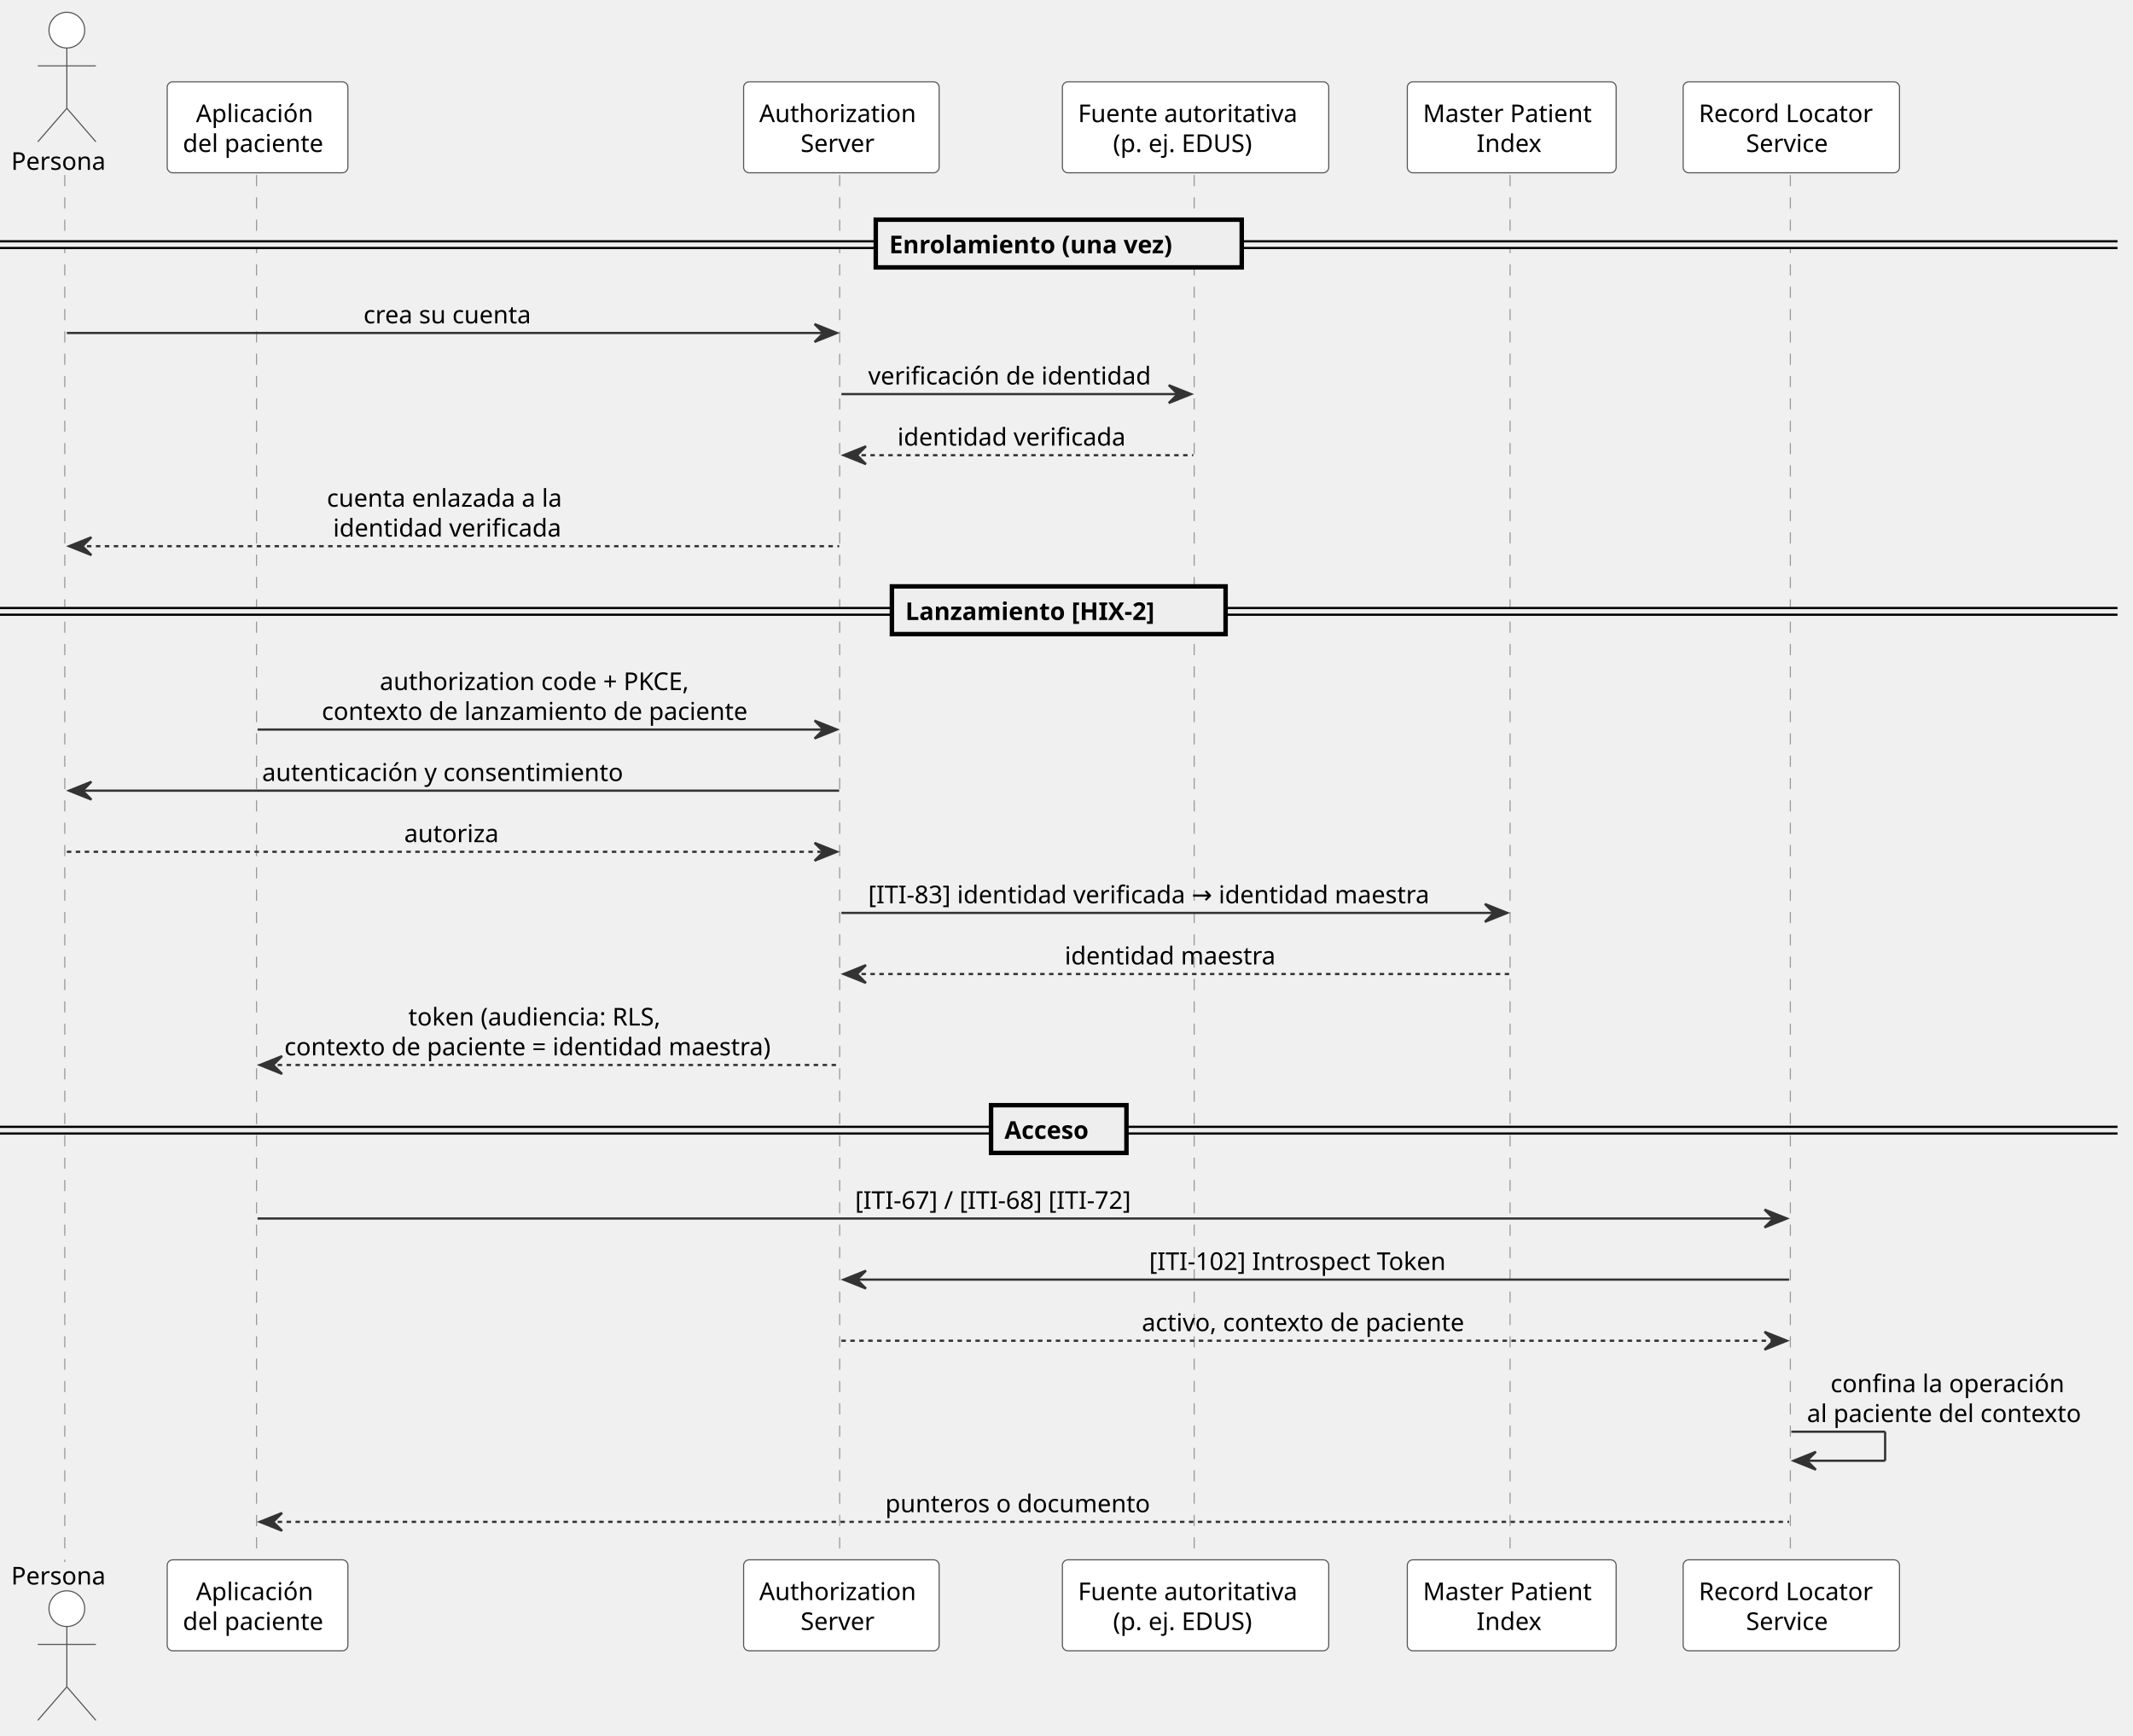
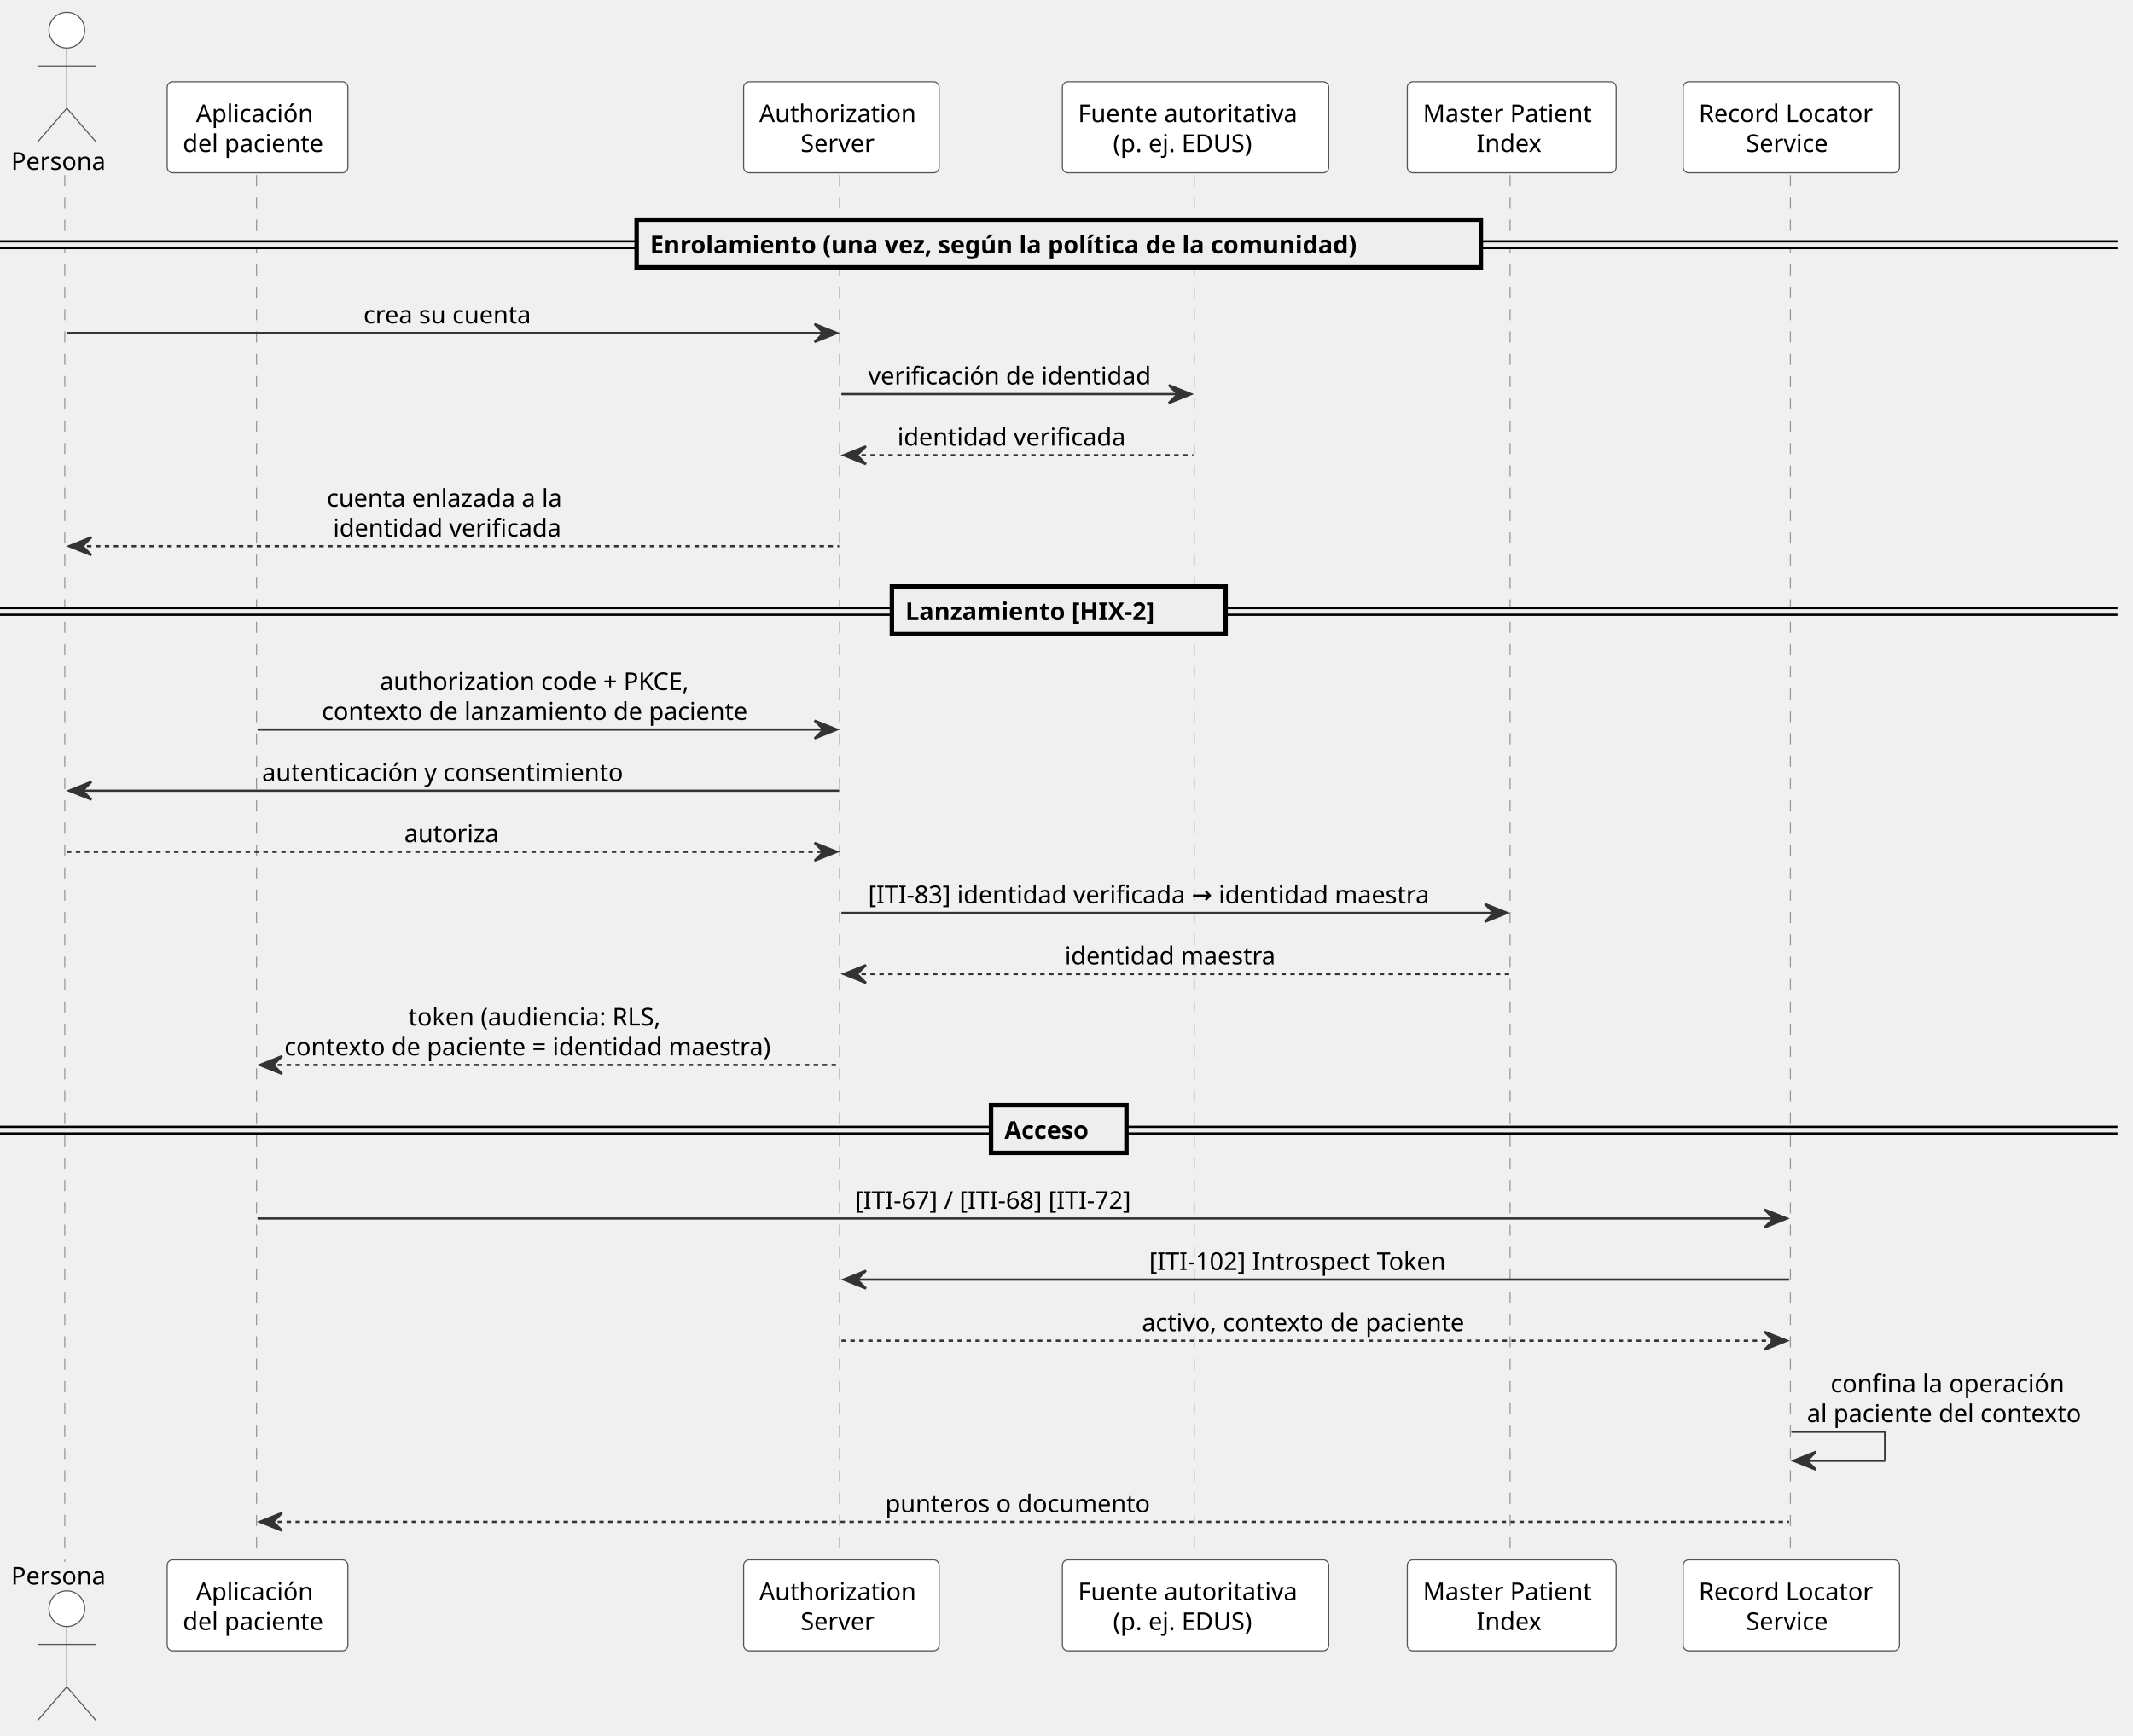
<svg xmlns="http://www.w3.org/2000/svg" contentStyleType="text/css" data-diagram-type="SEQUENCE" height="777px" preserveAspectRatio="none" style="width:955px;height:777px;background:#FFFFFF;" version="1.1" viewBox="0 0 955 777" width="955px" zoomAndPan="magnify">
  <defs />
  <g>
    <g class="participant-lifeline" data-entity-uid="part1" data-qualified-name="P" id="part1-lifeline">
      <g>
        <rect fill="#000000" fill-opacity="0" height="621.11" width="8" x="25.927" y="78.369" />
        <line style="stroke:#999999;stroke-width:0.5;stroke-dasharray:5,5;" x1="29" x2="29" y1="78.369" y2="699.479" />
      </g>
    </g>
    <g class="participant-lifeline" data-entity-uid="part2" data-qualified-name="APP" id="part2-lifeline">
      <g>
        <rect fill="#000000" fill-opacity="0" height="621.11" width="8" x="111.306" y="78.369" />
        <line style="stroke:#999999;stroke-width:0.5;stroke-dasharray:5,5;" x1="114.855" x2="114.855" y1="78.369" y2="699.479" />
      </g>
    </g>
    <g class="participant-lifeline" data-entity-uid="part3" data-qualified-name="AS" id="part3-lifeline">
      <g>
        <rect fill="#000000" fill-opacity="0" height="621.11" width="8" x="372.709" y="78.369" />
        <line style="stroke:#999999;stroke-width:0.5;stroke-dasharray:5,5;" x1="375.938" x2="375.938" y1="78.369" y2="699.479" />
      </g>
    </g>
    <g class="participant-lifeline" data-entity-uid="part4" data-qualified-name="SRC" id="part4-lifeline">
      <g>
        <rect fill="#000000" fill-opacity="0" height="621.11" width="8" x="531.287" y="78.369" />
        <line style="stroke:#999999;stroke-width:0.5;stroke-dasharray:5,5;" x1="534.661" x2="534.661" y1="78.369" y2="699.479" />
      </g>
    </g>
    <g class="participant-lifeline" data-entity-uid="part5" data-qualified-name="PMIR" id="part5-lifeline">
      <g>
        <rect fill="#000000" fill-opacity="0" height="621.11" width="8" x="672.842" y="78.369" />
        <line style="stroke:#999999;stroke-width:0.5;stroke-dasharray:5,5;" x1="676.093" x2="676.093" y1="78.369" y2="699.479" />
      </g>
    </g>
    <g class="participant-lifeline" data-entity-uid="part6" data-qualified-name="RLS" id="part6-lifeline">
      <g>
        <rect fill="#000000" fill-opacity="0" height="621.11" width="8" x="798.023" y="78.369" />
        <line style="stroke:#999999;stroke-width:0.5;stroke-dasharray:5,5;" x1="801.591" x2="801.591" y1="78.369" y2="699.479" />
      </g>
    </g>
    <g class="participant participant-head" data-entity-uid="part1" data-qualified-name="P" id="part1-head">
      <text fill="#000000" font-family="Verdana" font-size="11" lengthAdjust="spacing" textLength="43.855" x="5" y="76.059">Persona</text>
      <ellipse cx="29.927" cy="13.5" fill="#FFFFFF" rx="8" ry="8" style="stroke:#555555;stroke-width:0.5;" />
      <path d="M29.927,21.5 L29.927,48.5 M16.927,29.5 L42.928,29.5 M29.927,48.5 L16.927,63.5 M29.927,48.5 L42.928,63.5" fill="none" style="stroke:#555555;stroke-width:0.5;" />
    </g>
    <g class="participant participant-tail" data-entity-uid="part1" data-qualified-name="P" id="part1-tail">
      <text fill="#000000" font-family="Verdana" font-size="11" lengthAdjust="spacing" textLength="43.855" x="5" y="709.538">Persona</text>
      <ellipse cx="29.927" cy="720.348" fill="#FFFFFF" rx="8" ry="8" style="stroke:#555555;stroke-width:0.5;" />
      <path d="M29.927,728.348 L29.927,755.348 M16.927,736.348 L42.928,736.348 M29.927,755.348 L16.927,770.348 M29.927,755.348 L42.928,770.348" fill="none" style="stroke:#555555;stroke-width:0.5;" />
    </g>
    <g class="participant participant-head" data-entity-uid="part2" data-qualified-name="APP" id="part2-head">
      <rect fill="#FFFFFF" height="40.737" rx="2.5" ry="2.5" style="stroke:#555555;stroke-width:0.5;" width="80.902" x="74.855" y="36.631" />
      <text fill="#000000" font-family="Verdana" font-size="11" lengthAdjust="spacing" textLength="55.134" x="87.739" y="54.69">Aplicación</text>
      <text fill="#000000" font-family="Verdana" font-size="11" lengthAdjust="spacing" textLength="66.902" x="81.855" y="68.059">del paciente</text>
    </g>
    <g class="participant participant-tail" data-entity-uid="part2" data-qualified-name="APP" id="part2-tail">
      <rect fill="#FFFFFF" height="40.737" rx="2.5" ry="2.5" style="stroke:#555555;stroke-width:0.5;" width="80.902" x="74.855" y="698.479" />
      <text fill="#000000" font-family="Verdana" font-size="11" lengthAdjust="spacing" textLength="55.134" x="87.739" y="716.538">Aplicación</text>
      <text fill="#000000" font-family="Verdana" font-size="11" lengthAdjust="spacing" textLength="66.902" x="81.855" y="729.907">del paciente</text>
    </g>
    <g class="participant participant-head" data-entity-uid="part3" data-qualified-name="AS" id="part3-head">
      <rect fill="#FFFFFF" height="40.737" rx="2.5" ry="2.5" style="stroke:#555555;stroke-width:0.5;" width="87.541" x="332.938" y="36.631" />
      <text fill="#000000" font-family="Verdana" font-size="11" lengthAdjust="spacing" textLength="73.541" x="339.938" y="54.69">Authorization</text>
      <text fill="#000000" font-family="Verdana" font-size="11" lengthAdjust="spacing" textLength="36.523" x="358.447" y="68.059">Server</text>
    </g>
    <g class="participant participant-tail" data-entity-uid="part3" data-qualified-name="AS" id="part3-tail">
      <rect fill="#FFFFFF" height="40.737" rx="2.5" ry="2.5" style="stroke:#555555;stroke-width:0.5;" width="87.541" x="332.938" y="698.479" />
      <text fill="#000000" font-family="Verdana" font-size="11" lengthAdjust="spacing" textLength="73.541" x="339.938" y="716.538">Authorization</text>
      <text fill="#000000" font-family="Verdana" font-size="11" lengthAdjust="spacing" textLength="36.523" x="358.447" y="729.907">Server</text>
    </g>
    <g class="participant participant-head" data-entity-uid="part4" data-qualified-name="SRC" id="part4-head">
      <rect fill="#FFFFFF" height="40.737" rx="2.5" ry="2.5" style="stroke:#555555;stroke-width:0.5;" width="119.252" x="475.661" y="36.631" />
      <text fill="#000000" font-family="Verdana" font-size="11" lengthAdjust="spacing" textLength="105.252" x="482.661" y="54.69">Fuente autoritativa</text>
      <text fill="#000000" font-family="Verdana" font-size="11" lengthAdjust="spacing" textLength="73.922" x="498.325" y="68.059">(p. ej. EDUS)</text>
    </g>
    <g class="participant participant-tail" data-entity-uid="part4" data-qualified-name="SRC" id="part4-tail">
      <rect fill="#FFFFFF" height="40.737" rx="2.5" ry="2.5" style="stroke:#555555;stroke-width:0.5;" width="119.252" x="475.661" y="698.479" />
      <text fill="#000000" font-family="Verdana" font-size="11" lengthAdjust="spacing" textLength="105.252" x="482.661" y="716.538">Fuente autoritativa</text>
      <text fill="#000000" font-family="Verdana" font-size="11" lengthAdjust="spacing" textLength="73.922" x="498.325" y="729.907">(p. ej. EDUS)</text>
    </g>
    <g class="participant participant-head" data-entity-uid="part5" data-qualified-name="PMIR" id="part5-head">
      <rect fill="#FFFFFF" height="40.737" rx="2.5" ry="2.5" style="stroke:#555555;stroke-width:0.5;" width="93.498" x="630.093" y="36.631" />
      <text fill="#000000" font-family="Verdana" font-size="11" lengthAdjust="spacing" textLength="79.498" x="637.093" y="54.69">Master Patient</text>
      <text fill="#000000" font-family="Verdana" font-size="11" lengthAdjust="spacing" textLength="31.507" x="661.088" y="68.059">Index</text>
    </g>
    <g class="participant participant-tail" data-entity-uid="part5" data-qualified-name="PMIR" id="part5-tail">
      <rect fill="#FFFFFF" height="40.737" rx="2.5" ry="2.5" style="stroke:#555555;stroke-width:0.5;" width="93.498" x="630.093" y="698.479" />
      <text fill="#000000" font-family="Verdana" font-size="11" lengthAdjust="spacing" textLength="79.498" x="637.093" y="716.538">Master Patient</text>
      <text fill="#000000" font-family="Verdana" font-size="11" lengthAdjust="spacing" textLength="31.507" x="661.088" y="729.907">Index</text>
    </g>
    <g class="participant participant-head" data-entity-uid="part6" data-qualified-name="RLS" id="part6-head">
      <rect fill="#FFFFFF" height="40.737" rx="2.5" ry="2.5" style="stroke:#555555;stroke-width:0.5;" width="96.865" x="753.591" y="36.631" />
      <text fill="#000000" font-family="Verdana" font-size="11" lengthAdjust="spacing" textLength="82.865" x="760.591" y="54.69">Record Locator</text>
      <text fill="#000000" font-family="Verdana" font-size="11" lengthAdjust="spacing" textLength="40.579" x="781.734" y="68.059">Service</text>
    </g>
    <g class="participant participant-tail" data-entity-uid="part6" data-qualified-name="RLS" id="part6-tail">
      <rect fill="#FFFFFF" height="40.737" rx="2.5" ry="2.5" style="stroke:#555555;stroke-width:0.5;" width="96.865" x="753.591" y="698.479" />
      <text fill="#000000" font-family="Verdana" font-size="11" lengthAdjust="spacing" textLength="82.865" x="760.591" y="716.538">Record Locator</text>
      <text fill="#000000" font-family="Verdana" font-size="11" lengthAdjust="spacing" textLength="40.579" x="781.734" y="729.907">Service</text>
    </g>
    <rect fill="#EEEEEE" height="3" style="stroke:#EEEEEE;stroke-width:1;" width="948.061" x="0" y="108.053" />
    <line style="stroke:#000000;stroke-width:1;" x1="0" x2="948.061" y1="108.053" y2="108.053" />
    <line style="stroke:#000000;stroke-width:1;" x1="0" x2="948.061" y1="111.053" y2="111.053" />
-     <rect fill="#EEEEEE" height="21.369" style="stroke:#000000;stroke-width:2;" width="163.853" x="392.104" y="98.369" />
-     <text fill="#000000" font-family="Verdana" font-size="11" font-weight="bold" lengthAdjust="spacing" textLength="146.094" x="398.104" y="113.428">Enrolamiento (una vez)</text>
+     <rect fill="#EEEEEE" height="21.369" style="stroke:#000000;stroke-width:2;" width="377.972" x="285.044" y="98.369" />
+     <text fill="#000000" font-family="Verdana" font-size="11" font-weight="bold" lengthAdjust="spacing" textLength="360.212" x="291.044" y="113.428">Enrolamiento (una vez, según la política de la comunidad)</text>
    <g class="message" data-entity-1="part1" data-entity-2="part3" id="msg1">
      <polygon fill="#333333" points="364.709,145.106,374.709,149.106,364.709,153.106,368.709,149.106" style="stroke:#333333;stroke-width:1;" />
      <line style="stroke:#333333;stroke-width:1;" x1="29.927" x2="370.709" y1="149.106" y2="149.106" />
      <text fill="#000000" font-family="Verdana" font-size="11" lengthAdjust="spacing" textLength="81.157" x="162.739" y="144.796">crea su cuenta</text>
    </g>
    <g class="message" data-entity-1="part3" data-entity-2="part4" id="msg2">
      <polygon fill="#333333" points="523.287,172.475,533.287,176.475,523.287,180.475,527.287,176.475" style="stroke:#333333;stroke-width:1;" />
      <line style="stroke:#333333;stroke-width:1;" x1="376.709" x2="529.287" y1="176.475" y2="176.475" />
      <text fill="#000000" font-family="Verdana" font-size="11" lengthAdjust="spacing" textLength="134.578" x="388.709" y="172.165">verificación de identidad</text>
    </g>
    <g class="message" data-entity-1="part4" data-entity-2="part3" id="msg3">
      <polygon fill="#333333" points="387.709,199.843,377.709,203.843,387.709,207.843,383.709,203.843" style="stroke:#333333;stroke-width:1;" />
      <line style="stroke:#333333;stroke-width:1;stroke-dasharray:2,2;" x1="381.709" x2="534.287" y1="203.843" y2="203.843" />
      <text fill="#000000" font-family="Verdana" font-size="11" lengthAdjust="spacing" textLength="108.378" x="401.809" y="199.534">identidad verificada</text>
    </g>
    <g class="message" data-entity-1="part3" data-entity-2="part1" id="msg4">
      <polygon fill="#333333" points="40.928,240.581,30.927,244.581,40.928,248.581,36.928,244.581" style="stroke:#333333;stroke-width:1;" />
      <line style="stroke:#333333;stroke-width:1;stroke-dasharray:2,2;" x1="34.928" x2="375.709" y1="244.581" y2="244.581" />
      <text fill="#000000" font-family="Verdana" font-size="11" lengthAdjust="spacing" textLength="113.964" x="146.336" y="226.902">cuenta enlazada a la</text>
      <text fill="#000000" font-family="Verdana" font-size="11" lengthAdjust="spacing" textLength="108.378" x="149.129" y="240.271">identidad verificada</text>
    </g>
    <rect fill="#EEEEEE" height="3" style="stroke:#EEEEEE;stroke-width:1;" width="948.061" x="0" y="272.265" />
    <line style="stroke:#000000;stroke-width:1;" x1="0" x2="948.061" y1="272.265" y2="272.265" />
    <line style="stroke:#000000;stroke-width:1;" x1="0" x2="948.061" y1="275.265" y2="275.265" />
    <rect fill="#EEEEEE" height="21.369" style="stroke:#000000;stroke-width:2;" width="149.4" x="399.33" y="262.581" />
    <text fill="#000000" font-family="Verdana" font-size="11" font-weight="bold" lengthAdjust="spacing" textLength="131.64" x="405.33" y="277.64">Lanzamiento [HIX-2]</text>
    <g class="message" data-entity-1="part2" data-entity-2="part3" id="msg5">
      <polygon fill="#333333" points="364.709,322.687,374.709,326.687,364.709,330.687,368.709,326.687" style="stroke:#333333;stroke-width:1;" />
      <line style="stroke:#333333;stroke-width:1;" x1="115.306" x2="370.709" y1="326.687" y2="326.687" />
      <text fill="#000000" font-family="Verdana" font-size="11" lengthAdjust="spacing" textLength="151.938" x="170.039" y="309.008">authorization code + PKCE,</text>
      <text fill="#000000" font-family="Verdana" font-size="11" lengthAdjust="spacing" textLength="203.881" x="144.067" y="322.377">contexto de lanzamiento de paciente</text>
    </g>
    <g class="message" data-entity-1="part3" data-entity-2="part1" id="msg6">
      <polygon fill="#333333" points="40.928,350.055,30.927,354.055,40.928,358.055,36.928,354.055" style="stroke:#333333;stroke-width:1;" />
      <line style="stroke:#333333;stroke-width:1;" x1="34.928" x2="375.709" y1="354.055" y2="354.055" />
      <text fill="#000000" font-family="Verdana" font-size="11" lengthAdjust="spacing" textLength="171.945" x="117.346" y="349.746">autenticación y consentimiento</text>
    </g>
    <g class="message" data-entity-1="part1" data-entity-2="part3" id="msg7">
      <polygon fill="#333333" points="364.709,377.424,374.709,381.424,364.709,385.424,368.709,381.424" style="stroke:#333333;stroke-width:1;" />
      <line style="stroke:#333333;stroke-width:1;stroke-dasharray:2,2;" x1="29.927" x2="370.709" y1="381.424" y2="381.424" />
      <text fill="#000000" font-family="Verdana" font-size="11" lengthAdjust="spacing" textLength="44.677" x="180.98" y="377.114">autoriza</text>
    </g>
    <g class="message" data-entity-1="part3" data-entity-2="part5" id="msg8">
      <polygon fill="#333333" points="664.842,404.793,674.842,408.793,664.842,412.793,668.842,408.793" style="stroke:#333333;stroke-width:1;" />
      <line style="stroke:#333333;stroke-width:1;" x1="376.709" x2="670.842" y1="408.793" y2="408.793" />
      <text fill="#000000" font-family="Verdana" font-size="11" lengthAdjust="spacing" textLength="276.133" x="388.709" y="404.483">[ITI-83] identidad verificada → identidad maestra</text>
    </g>
    <g class="message" data-entity-1="part5" data-entity-2="part3" id="msg9">
      <polygon fill="#333333" points="387.709,432.161,377.709,436.161,387.709,440.161,383.709,436.161" style="stroke:#333333;stroke-width:1;" />
      <line style="stroke:#333333;stroke-width:1;stroke-dasharray:2,2;" x1="381.709" x2="675.842" y1="436.161" y2="436.161" />
      <text fill="#000000" font-family="Verdana" font-size="11" lengthAdjust="spacing" textLength="100.144" x="476.703" y="431.852">identidad maestra</text>
    </g>
    <g class="message" data-entity-1="part3" data-entity-2="part2" id="msg10">
      <polygon fill="#333333" points="126.306,472.898,116.306,476.898,126.306,480.898,122.306,476.898" style="stroke:#333333;stroke-width:1;" />
      <line style="stroke:#333333;stroke-width:1;stroke-dasharray:2,2;" x1="120.306" x2="375.709" y1="476.898" y2="476.898" />
      <text fill="#000000" font-family="Verdana" font-size="11" lengthAdjust="spacing" textLength="126.36" x="182.827" y="459.22">token (audiencia: RLS,</text>
      <text fill="#000000" font-family="Verdana" font-size="11" lengthAdjust="spacing" textLength="237.402" x="127.306" y="472.589">contexto de paciente = identidad maestra)</text>
    </g>
    <rect fill="#EEEEEE" height="3" style="stroke:#EEEEEE;stroke-width:1;" width="948.061" x="0" y="504.583" />
    <line style="stroke:#000000;stroke-width:1;" x1="0" x2="948.061" y1="504.583" y2="504.583" />
    <line style="stroke:#000000;stroke-width:1;" x1="0" x2="948.061" y1="507.583" y2="507.583" />
    <rect fill="#EEEEEE" height="21.369" style="stroke:#000000;stroke-width:2;" width="60.627" x="443.717" y="494.898" />
    <text fill="#000000" font-family="Verdana" font-size="11" font-weight="bold" lengthAdjust="spacing" textLength="42.867" x="449.717" y="509.957">Acceso</text>
    <g class="message" data-entity-1="part2" data-entity-2="part6" id="msg11">
      <polygon fill="#333333" points="790.023,541.636,800.023,545.636,790.023,549.636,794.023,545.636" style="stroke:#333333;stroke-width:1;" />
      <line style="stroke:#333333;stroke-width:1;" x1="115.306" x2="796.023" y1="545.636" y2="545.636" />
      <text fill="#000000" font-family="Verdana" font-size="11" lengthAdjust="spacing" textLength="151.626" x="382.852" y="541.326">[ITI-67] / [ITI-68] [ITI-72]</text>
    </g>
    <g class="message" data-entity-1="part6" data-entity-2="part3" id="msg12">
      <polygon fill="#333333" points="387.709,569.004,377.709,573.004,387.709,577.004,383.709,573.004" style="stroke:#333333;stroke-width:1;" />
      <line style="stroke:#333333;stroke-width:1;" x1="381.709" x2="801.023" y1="573.004" y2="573.004" />
      <text fill="#000000" font-family="Verdana" font-size="11" lengthAdjust="spacing" textLength="149.714" x="514.509" y="568.695">[ITI-102] Introspect Token</text>
    </g>
    <g class="message" data-entity-1="part3" data-entity-2="part6" id="msg13">
      <polygon fill="#333333" points="790.023,596.373,800.023,600.373,790.023,604.373,794.023,600.373" style="stroke:#333333;stroke-width:1;" />
      <line style="stroke:#333333;stroke-width:1;stroke-dasharray:2,2;" x1="376.709" x2="796.023" y1="600.373" y2="600.373" />
      <text fill="#000000" font-family="Verdana" font-size="11" lengthAdjust="spacing" textLength="156.272" x="511.23" y="596.063">activo, contexto de paciente</text>
    </g>
    <g class="message" data-entity-1="part6" data-entity-2="part6" id="msg14">
      <line style="stroke:#333333;stroke-width:1;" x1="802.023" x2="844.023" y1="641.11" y2="641.11" />
      <line style="stroke:#333333;stroke-width:1;" x1="844.023" x2="844.023" y1="641.11" y2="654.11" />
      <line style="stroke:#333333;stroke-width:1;" x1="803.023" x2="844.023" y1="654.11" y2="654.11" />
      <polygon fill="#333333" points="813.023,650.11,803.023,654.11,813.023,658.11,809.023,654.11" style="stroke:#333333;stroke-width:1;" />
      <text fill="#000000" font-family="Verdana" font-size="11" lengthAdjust="spacing" textLength="110.951" x="819.567" y="623.432">confina la operación</text>
      <text fill="#000000" font-family="Verdana" font-size="11" lengthAdjust="spacing" textLength="132.038" x="809.023" y="636.801">al paciente del contexto</text>
    </g>
    <g class="message" data-entity-1="part6" data-entity-2="part2" id="msg15">
      <polygon fill="#333333" points="126.306,677.479,116.306,681.479,126.306,685.479,122.306,681.479" style="stroke:#333333;stroke-width:1;" />
      <line style="stroke:#333333;stroke-width:1;stroke-dasharray:2,2;" x1="120.306" x2="801.023" y1="681.479" y2="681.479" />
      <text fill="#000000" font-family="Verdana" font-size="11" lengthAdjust="spacing" textLength="124.62" x="396.355" y="677.169">punteros o documento</text>
    </g>
  </g>
</svg>
